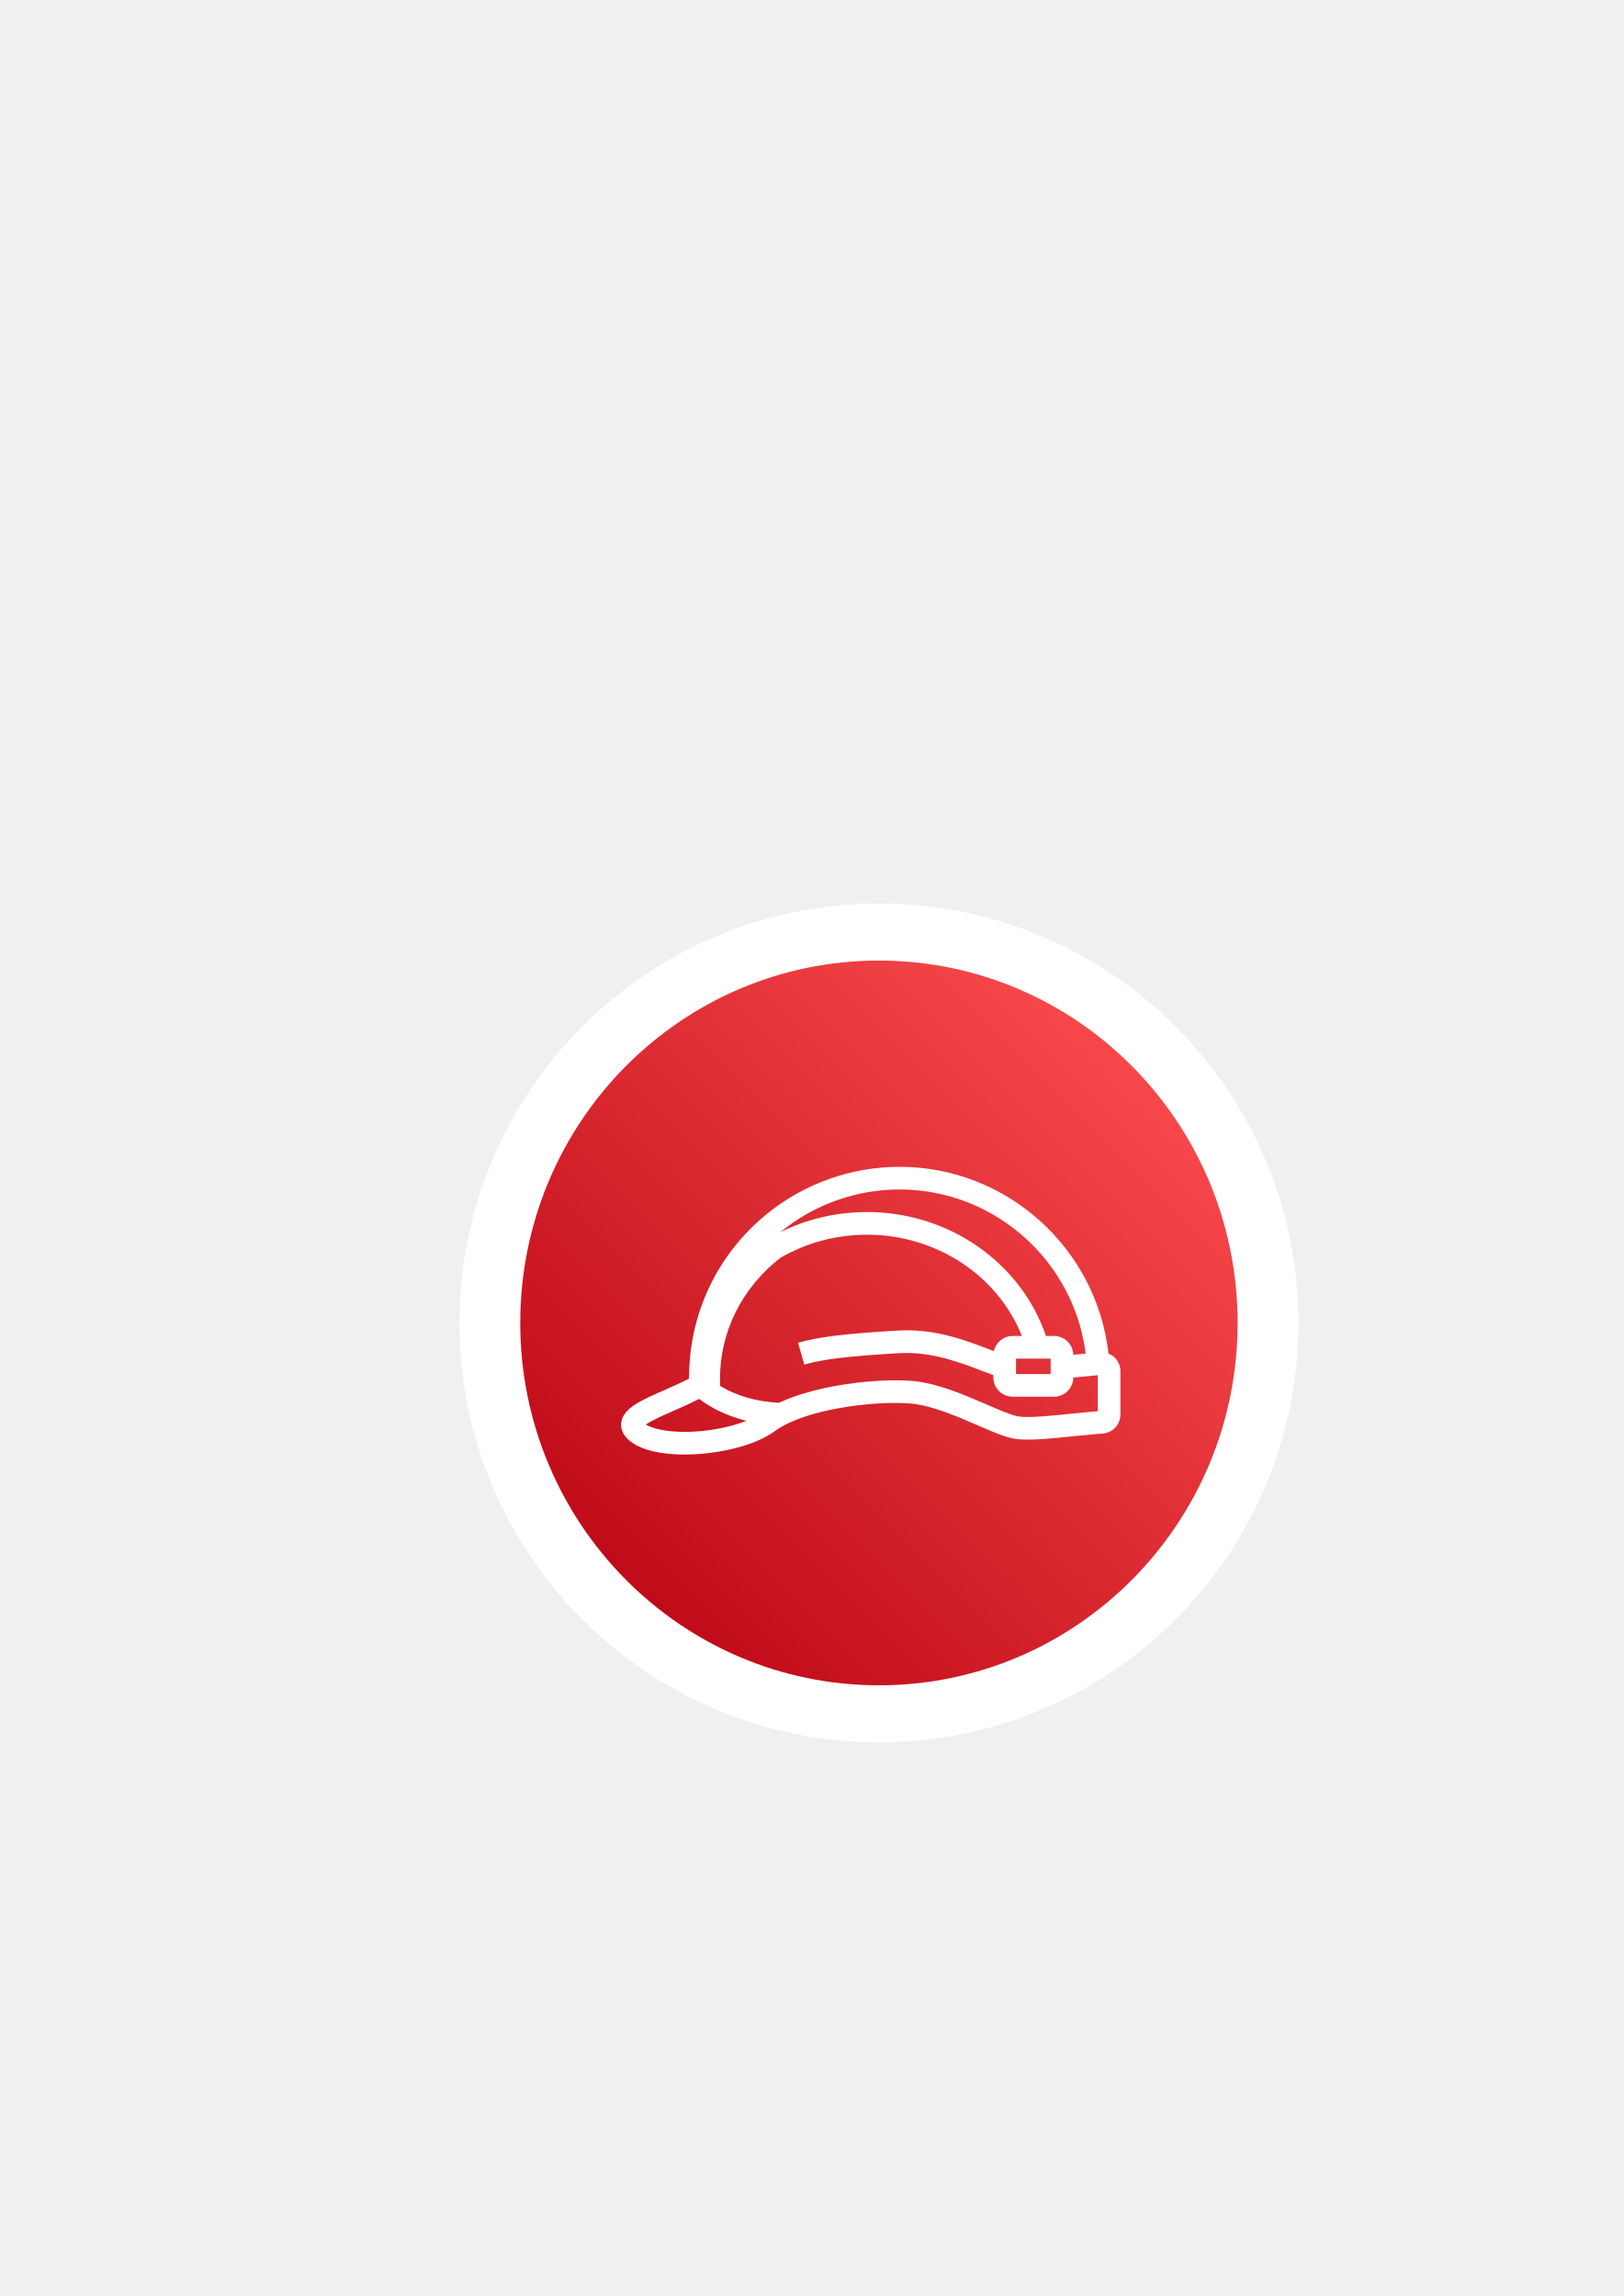
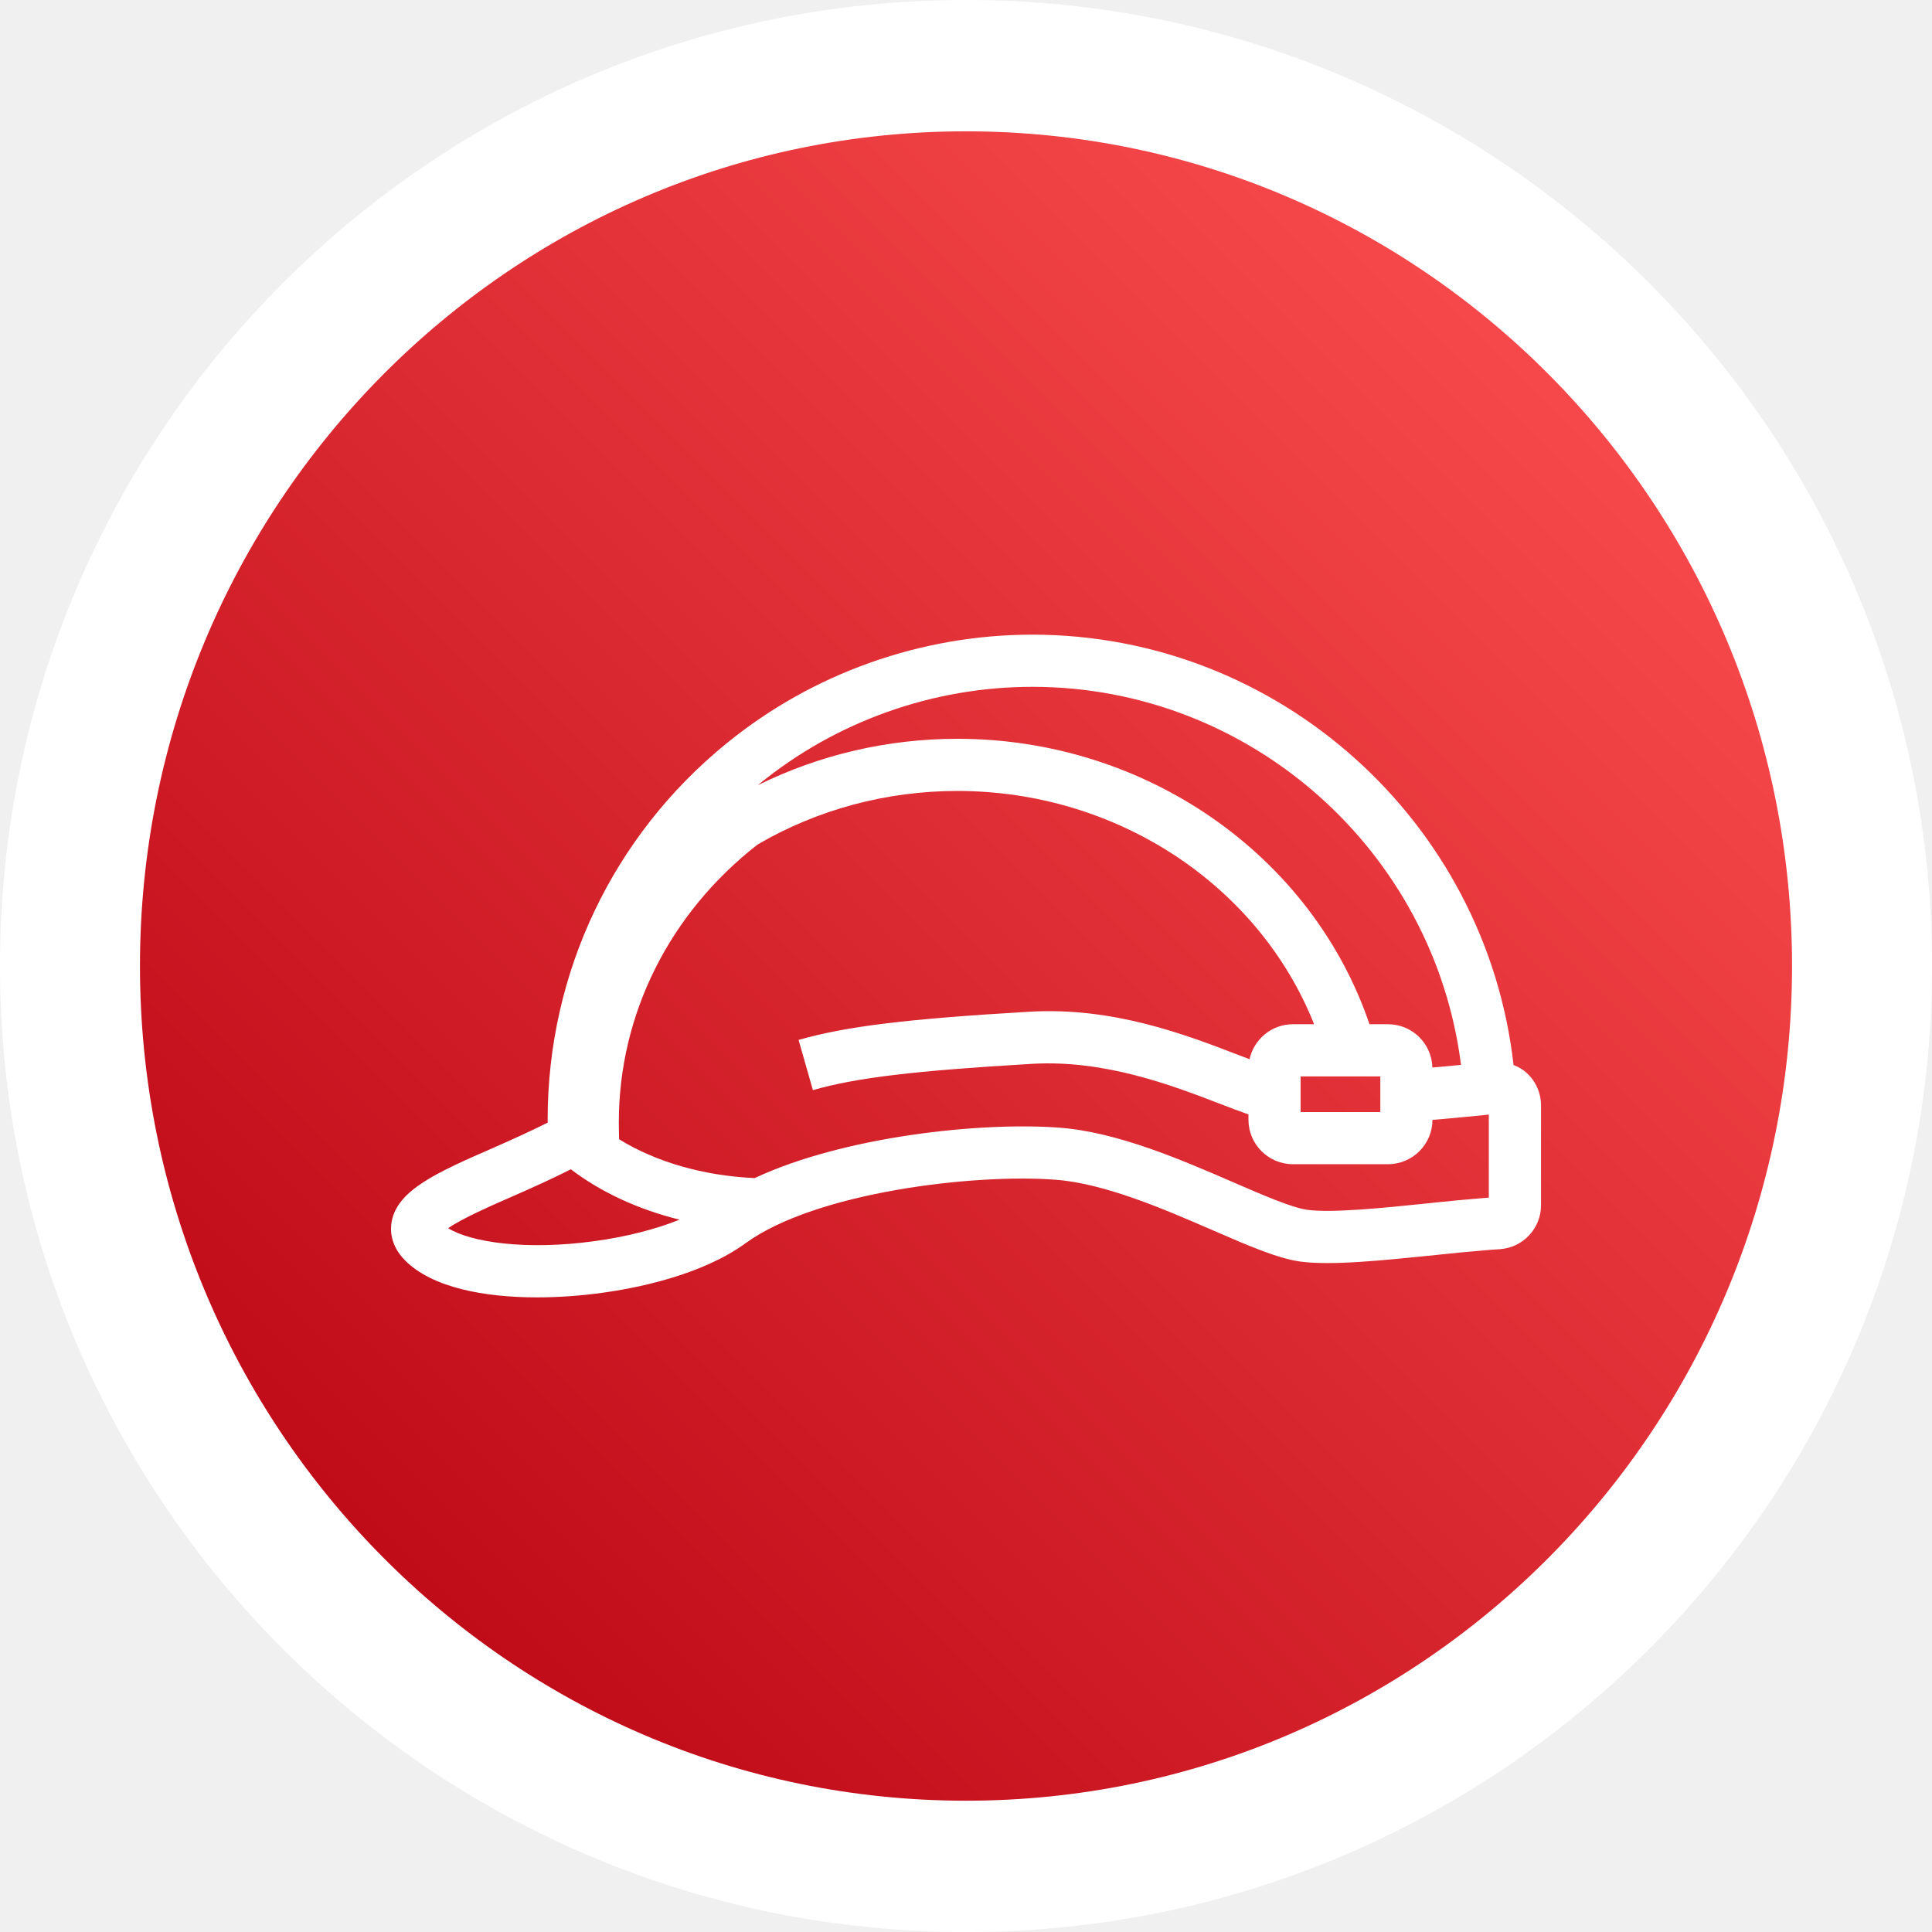
- <svg xmlns="http://www.w3.org/2000/svg" xmlns:xlink="http://www.w3.org/1999/xlink" width="210mm" height="297mm" viewBox="0 0 210 297" version="1.1" id="svg431">
+ <svg xmlns="http://www.w3.org/2000/svg" xmlns:xlink="http://www.w3.org/1999/xlink" width="256" height="256" viewBox="0 0 67.733 67.733" version="1.1" id="svg431">
  <defs id="defs425">
-     <linearGradient x1="0%" y1="100%" x2="100%" y2="0%" id="linearGradient-1">
+     <linearGradient x1="0" y1="1" x2="1" y2="0" id="linearGradient-1">
      <stop stop-color="#BD0816" offset="0%" id="stop437" />
      <stop stop-color="#FF5252" offset="100%" id="stop439" />
    </linearGradient>
-     <linearGradient xlink:href="#linearGradient-1" id="linearGradient461" x1="0" y1="80" x2="80" y2="0" gradientUnits="userSpaceOnUse" gradientTransform="translate(-50.27086)" />
+     <linearGradient xlink:href="#linearGradient-1" id="linearGradient461" x1="0" y1="80" x2="80" y2="0" gradientUnits="userSpaceOnUse" gradientTransform="matrix(0.6242703,0,0,0.6242703,-68.48057,-72.96392)" />
    <linearGradient xlink:href="#linearGradient-1" id="linearGradient463-1" x1="0" y1="80" x2="80" y2="0" gradientUnits="userSpaceOnUse" />
  </defs>
  <g id="layer1">
-     <circle style="fill:#ffffff;fill-rule:evenodd;stroke-width:26.13" id="path4286" cx="113.677" cy="171.129" r="54.25" />
-     <path id="rect2991" style="font-variation-settings:normal;opacity:1;vector-effect:none;fill:url(#linearGradient461);fill-opacity:1;fill-rule:evenodd;stroke:none;stroke-width:0.265;stroke-linecap:butt;stroke-linejoin:miter;stroke-miterlimit:4;stroke-dasharray:none;stroke-dashoffset:0;stroke-opacity:1;stop-color:#000000;stop-opacity:1" d="m 113.676,124.253 a 46.389,46.875 0 0 0 -46.389,46.876 46.389,46.875 0 0 0 46.389,46.875 46.389,46.875 0 0 0 46.389,-46.875 46.389,46.875 0 0 0 -46.389,-46.876 z" />
-     <path d="m 141.979,182.55 c -0.229,0.017 -0.458,0.033 -0.677,0.056 -0.765,0.063 -1.565,0.139 -2.373,0.224 l -0.246,0.028 c -2.586,0.267 -5.513,0.567 -6.906,0.377 -0.87,-0.125 -2.473,-0.82 -4.172,-1.557 -2.88,-1.248 -6.467,-2.804 -9.709,-3.053 -4.463,-0.343 -12.173,0.498 -17.145,2.829 -2.874,-0.129 -5.541,-0.902 -7.612,-2.18 -0.011,-0.399 -0.017,-0.797 -0.017,-0.951 0,-6.059 2.839,-11.742 7.794,-15.603 3.365,-1.968 7.243,-3.006 11.222,-3.006 8.967,0 16.926,5.299 20.03,13.1 h -1.191 c -1.193,0 -2.192,0.844 -2.436,1.963 -0.202,-0.076 -0.387,-0.145 -0.604,-0.229 -2.973,-1.147 -7.051,-2.716 -11.766,-2.436 -6.893,0.404 -10.285,0.82 -12.955,1.582 l 0.804,2.819 c 2.444,-0.699 5.667,-1.084 12.322,-1.477 4.079,-0.231 7.819,1.198 10.539,2.246 0.579,0.224 1.102,0.419 1.598,0.596 v 0.3 c 0,1.376 1.121,2.496 2.496,2.496 h 5.343 c 1.373,0 2.492,-1.116 2.496,-2.488 l 0.519,-0.044 c 0.869,-0.077 1.667,-0.156 2.337,-0.221 l 0.309,-0.033 z m -50.227,2.444 c -3.882,0.532 -6.947,0.057 -8.216,-0.727 0.769,-0.544 2.505,-1.304 3.727,-1.837 1.058,-0.461 2.129,-0.949 3.164,-1.471 1.691,1.288 3.784,2.253 6.102,2.829 -1.34,0.539 -3,0.964 -4.777,1.206 z m 39.657,-7.25 h 4.476 v -2.001 h -4.476 z m -15.063,-23.88 c 12.259,0 22.556,9.222 24.072,21.231 -0.422,0.039 -0.867,0.084 -1.338,0.126 l -0.271,0.022 c -0.033,-1.345 -1.135,-2.432 -2.491,-2.432 h -1.042 c -3.225,-9.489 -12.564,-16.03 -23.14,-16.03 -3.918,0 -7.75,0.897 -11.194,2.6 0.028,-0.022 0.044,-0.044 0.068,-0.061 4.309,-3.519 9.754,-5.457 15.336,-5.457 z m 27.749,21.674 c -0.213,-0.192 -0.463,-0.331 -0.73,-0.436 -1.532,-13.641 -13.155,-24.167 -27.02,-24.167 -6.254,0 -12.359,2.173 -17.188,6.117 -6.377,5.192 -10.034,12.885 -10.034,21.105 0,0.06 0.004,0.12 0.004,0.181 -0.977,0.491 -2.01,0.96 -3.037,1.409 -3.129,1.368 -5.39,2.356 -5.727,4.14 -0.085,0.453 -0.1,1.339 0.762,2.2 1.519,1.519 4.435,2.064 7.397,2.064 1.234,0 2.473,-0.094 3.624,-0.252 1.962,-0.266 5.624,-0.986 8.11,-2.806 3.923,-2.844 12.794,-3.907 17.413,-3.548 2.753,0.213 6.087,1.658 8.768,2.82 2.045,0.889 3.663,1.59 4.931,1.77 1.745,0.239 4.594,-0.055 7.611,-0.363 l 0.254,-0.028 c 0.788,-0.085 1.565,-0.158 2.332,-0.221 0.315,-0.033 0.627,-0.055 1.043,-0.082 1.289,-0.091 2.299,-1.172 2.299,-2.461 v -5.61 c 0,-0.7 -0.296,-1.368 -0.815,-1.834 z" id="AWS-Identity-and-Access-Management_Role_Resource-Icon_light-bg" fill="#ff5252" style="fill:#ffffff;fill-rule:evenodd;stroke:none;stroke-width:1.465" />
+     <circle style="fill:#ffffff;fill-rule:evenodd;stroke-width:16.312" id="path4286" cx="33.867" cy="33.867" r="33.867" />
+     <path id="rect2991" style="font-variation-settings:normal;opacity:1;vector-effect:none;fill:url(#linearGradient461);fill-opacity:1;fill-rule:evenodd;stroke:none;stroke-width:0.165;stroke-linecap:butt;stroke-linejoin:miter;stroke-miterlimit:4;stroke-dasharray:none;stroke-dashoffset:0;stroke-opacity:1;stop-color:#000000;stop-opacity:1" d="M 33.867,4.604 A 28.959,29.263 0 0 0 4.907,33.867 28.959,29.263 0 0 0 33.867,63.13 28.959,29.263 0 0 0 62.826,33.867 28.959,29.263 0 0 0 33.867,4.604 Z" />
+     <path d="m 52.196,41.987 c -0.143,0.01 -0.286,0.021 -0.423,0.035 -0.477,0.039 -0.977,0.087 -1.482,0.14 l -0.154,0.017 c -1.614,0.167 -3.442,0.354 -4.311,0.235 -0.543,-0.078 -1.544,-0.512 -2.605,-0.972 -1.798,-0.779 -4.037,-1.75 -6.061,-1.906 -2.786,-0.214 -7.599,0.311 -10.703,1.766 -1.794,-0.081 -3.459,-0.563 -4.752,-1.361 -0.007,-0.249 -0.01,-0.498 -0.01,-0.594 0,-3.783 1.772,-7.33 4.866,-9.74 2.101,-1.228 4.522,-1.877 7.006,-1.877 5.598,0 10.566,3.308 12.504,8.178 h -0.743 c -0.744,0 -1.368,0.527 -1.521,1.226 -0.126,-0.048 -0.242,-0.091 -0.377,-0.143 -1.856,-0.716 -4.402,-1.696 -7.345,-1.521 -4.303,0.252 -6.42,0.512 -8.088,0.988 l 0.502,1.76 c 1.525,-0.436 3.538,-0.677 7.693,-0.922 2.546,-0.144 4.881,0.748 6.579,1.402 0.361,0.14 0.688,0.262 0.998,0.372 v 0.187 c 0,0.859 0.7,1.558 1.558,1.558 h 3.335 c 0.857,0 1.556,-0.697 1.558,-1.553 l 0.324,-0.028 c 0.542,-0.048 1.041,-0.097 1.459,-0.138 l 0.193,-0.021 z m -31.355,1.526 c -2.424,0.332 -4.337,0.036 -5.129,-0.454 0.48,-0.339 1.564,-0.814 2.327,-1.147 0.66,-0.288 1.329,-0.593 1.975,-0.918 1.055,0.804 2.362,1.407 3.809,1.766 -0.837,0.337 -1.873,0.602 -2.982,0.753 z m 24.757,-4.526 h 2.794 v -1.249 h -2.794 z m -9.404,-14.908 c 7.653,0 14.081,5.757 15.027,13.254 -0.263,0.024 -0.541,0.052 -0.835,0.079 l -0.169,0.014 c -0.021,-0.84 -0.709,-1.518 -1.555,-1.518 h -0.65 c -2.013,-5.924 -7.843,-10.007 -14.446,-10.007 -2.446,0 -4.838,0.56 -6.988,1.623 0.017,-0.014 0.028,-0.028 0.042,-0.038 2.69,-2.197 6.089,-3.407 9.574,-3.407 z m 17.323,13.53 c -0.133,-0.12 -0.289,-0.207 -0.455,-0.272 -0.957,-8.516 -8.212,-15.087 -16.868,-15.087 -3.904,0 -7.715,1.356 -10.73,3.818 -3.981,3.241 -6.264,8.044 -6.264,13.175 0,0.038 0.003,0.075 0.003,0.113 -0.61,0.306 -1.255,0.599 -1.896,0.88 -1.954,0.854 -3.365,1.471 -3.575,2.585 -0.053,0.283 -0.062,0.836 0.476,1.374 0.948,0.948 2.768,1.289 4.618,1.289 0.77,0 1.544,-0.058 2.263,-0.157 1.225,-0.166 3.511,-0.616 5.063,-1.751 2.449,-1.775 7.987,-2.439 10.871,-2.215 1.719,0.133 3.8,1.035 5.474,1.761 1.277,0.555 2.286,0.992 3.078,1.105 1.089,0.149 2.868,-0.035 4.751,-0.227 l 0.158,-0.017 c 0.492,-0.053 0.977,-0.099 1.456,-0.138 0.197,-0.021 0.391,-0.035 0.651,-0.051 0.805,-0.057 1.435,-0.732 1.435,-1.536 v -3.502 c 0,-0.437 -0.185,-0.854 -0.508,-1.145 z" id="AWS-Identity-and-Access-Management_Role_Resource-Icon_light-bg" fill="#ff5252" style="fill:#ffffff;fill-rule:evenodd;stroke:none;stroke-width:0.915" />
  </g>
</svg>
